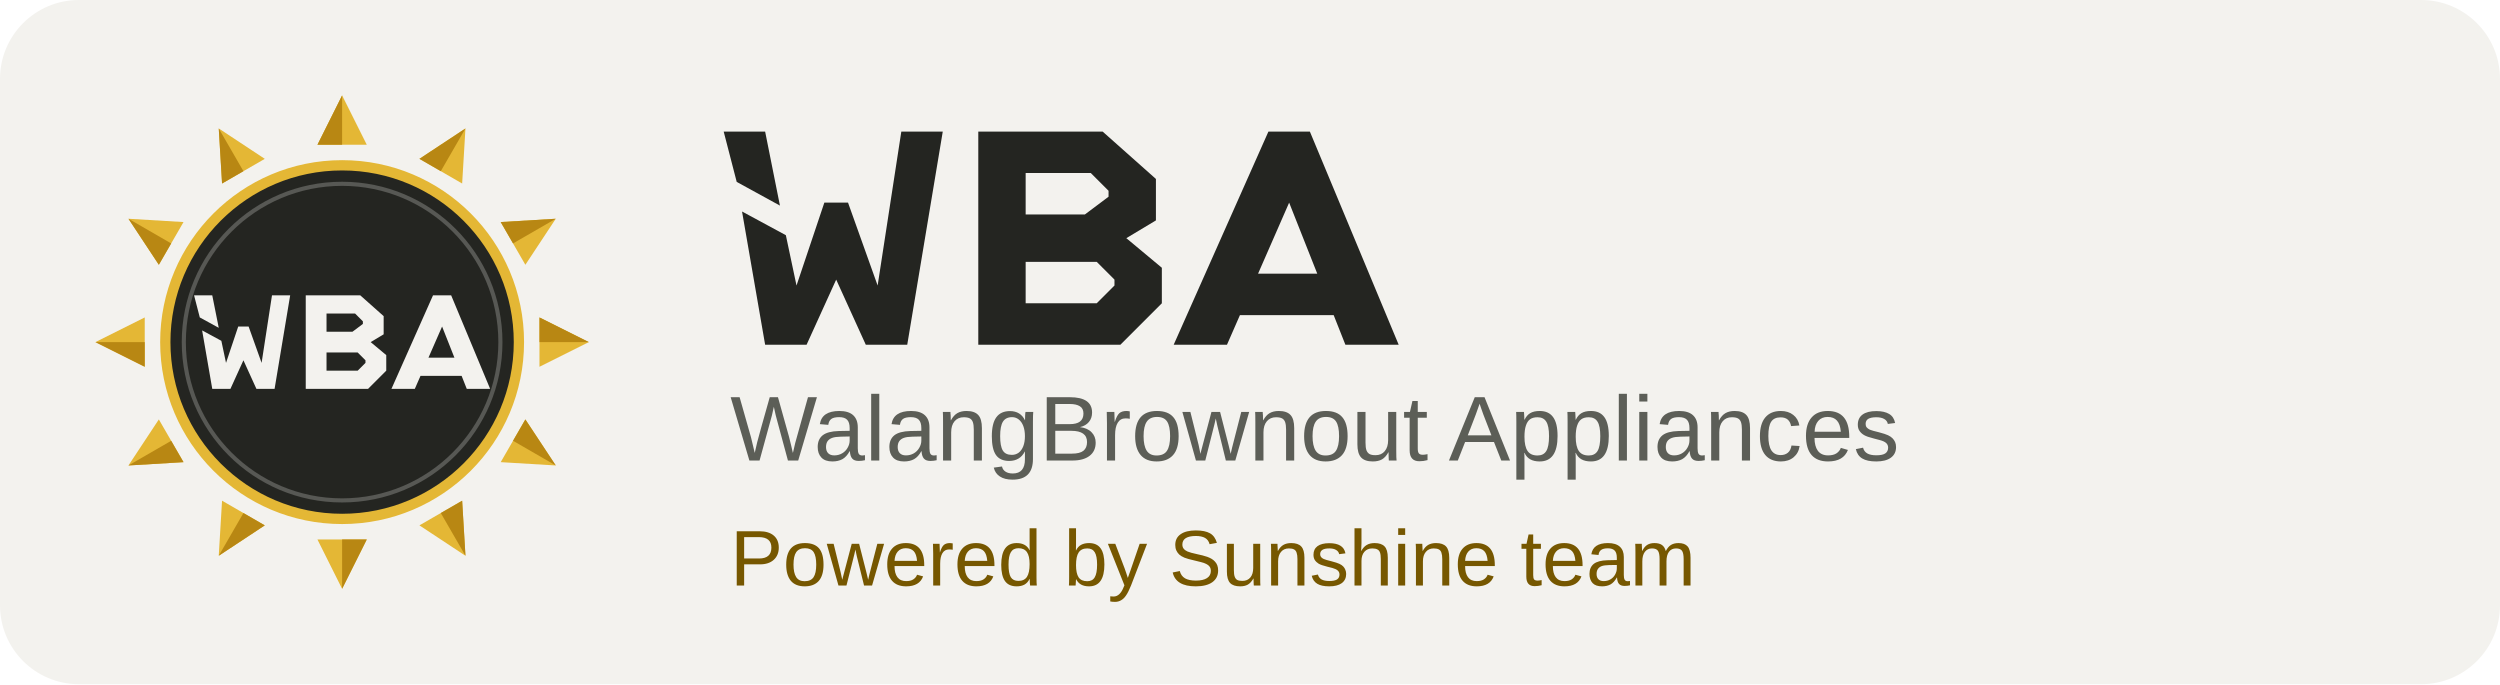
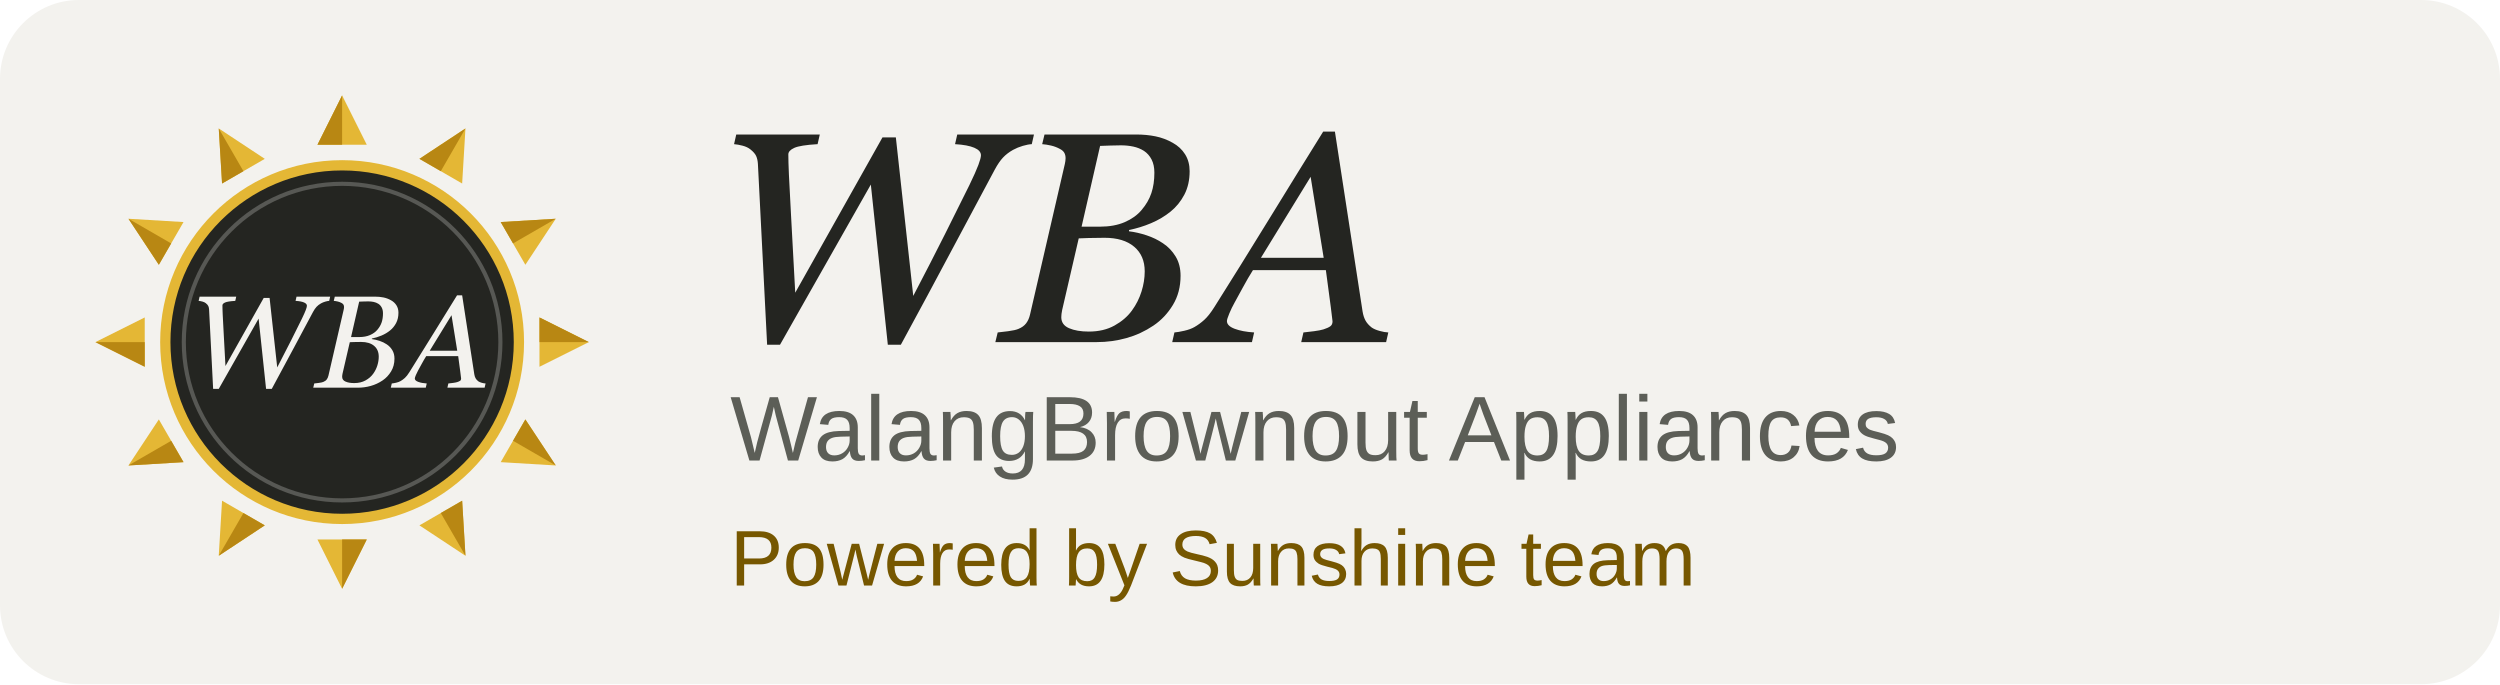
<svg xmlns="http://www.w3.org/2000/svg" viewBox="0 0 380 104" role="img" aria-labelledby="title desc">
  <rect width="380" height="104" rx="12" fill="#f3f2ee" />
  <g transform="translate(12 12) scale(.625)">
    <g class="wba-sun-rays">
      <g transform="rotate(0 64 64)">
        <path d="M64 4 70 16H58Z" fill="#e4b735" />
        <path d="M64 4v12h-6Z" fill="#b88713" />
      </g>
      <g transform="rotate(30 64 64)">
        <path d="M64 4 70 16H58Z" fill="#e4b735" />
        <path d="M64 4v12h-6Z" fill="#b88713" />
      </g>
      <g transform="rotate(60 64 64)">
        <path d="M64 4 70 16H58Z" fill="#e4b735" />
        <path d="M64 4v12h-6Z" fill="#b88713" />
      </g>
      <g transform="rotate(90 64 64)">
        <path d="M64 4 70 16H58Z" fill="#e4b735" />
        <path d="M64 4v12h-6Z" fill="#b88713" />
      </g>
      <g transform="rotate(120 64 64)">
        <path d="M64 4 70 16H58Z" fill="#e4b735" />
        <path d="M64 4v12h-6Z" fill="#b88713" />
      </g>
      <g transform="rotate(150 64 64)">
        <path d="M64 4 70 16H58Z" fill="#e4b735" />
        <path d="M64 4v12h-6Z" fill="#b88713" />
      </g>
      <g transform="rotate(180 64 64)">
        <path d="M64 4 70 16H58Z" fill="#e4b735" />
        <path d="M64 4v12h-6Z" fill="#b88713" />
      </g>
      <g transform="rotate(210 64 64)">
        <path d="M64 4 70 16H58Z" fill="#e4b735" />
        <path d="M64 4v12h-6Z" fill="#b88713" />
      </g>
      <g transform="rotate(240 64 64)">
        <path d="M64 4 70 16H58Z" fill="#e4b735" />
        <path d="M64 4v12h-6Z" fill="#b88713" />
      </g>
      <g transform="rotate(270 64 64)">
        <path d="M64 4 70 16H58Z" fill="#e4b735" />
        <path d="M64 4v12h-6Z" fill="#b88713" />
      </g>
      <g transform="rotate(300 64 64)">
        <path d="M64 4 70 16H58Z" fill="#e4b735" />
        <path d="M64 4v12h-6Z" fill="#b88713" />
      </g>
      <g transform="rotate(330 64 64)">
        <path d="M64 4 70 16H58Z" fill="#e4b735" />
        <path d="M64 4v12h-6Z" fill="#b88713" />
      </g>
    </g>
    <circle cx="64" cy="64" r="43" fill="#242521" stroke="#e4b735" stroke-width="2.5" />
    <circle cx="64" cy="64" r="38.5" fill="none" stroke="#f3f2ee" stroke-opacity=".25" />
    <g class="wba-sun-lettering" transform="translate(28 52.632) scale(.631579)" fill="#f3f2ee" fill-rule="evenodd">
-       <path d="M0 0H7L9.5 12.5L2.2 8.5Z M3.1 13.5L10.5 17.5L12.3 26L17 12H21L26 26L30 0H37L31 36H24L19 25L14 36H7Z" />
-       <path d="M43 0H64L73 8V15L68 18L74 23V29L67 36H43Z M51 7V14H61L65 11V10L62 7Z M51 22V29H63L66 26V25L63 22Z" />
-       <path fill-rule="nonzero" d="M92 0H99L114 36H105L95.5 12L85 36H76Z M89 24H101L104 31H86Z" />
+       <path d="M52.404 0.494L52.034 2.125C51.622 2.141 51.119 2.236 50.526 2.409C49.933 2.582 49.382 2.809 48.871 3.089C48.196 3.467 47.627 3.904 47.166 4.398C46.705 4.892 46.244 5.568 45.782 6.424C44.086 9.57 41.784 13.878 38.876 19.347C35.969 24.815 32.984 30.367 29.92 36L27.721 36L24.852 8.945L9.511 36L7.336 36C6.957 28.505 6.636 22.2 6.373 17.086C6.109 11.971 5.911 8.096 5.78 5.461C5.747 4.933 5.648 4.489 5.483 4.126C5.318 3.764 4.997 3.393 4.52 3.014C4.174 2.734 3.733 2.524 3.198 2.384C2.662 2.244 2.181 2.158 1.752 2.125L2.123 0.494L16.231 0.494L15.86 2.125C13.9 2.24 12.586 2.45 11.919 2.755C11.252 3.06 10.918 3.426 10.918 3.854C10.918 4.184 10.926 4.67 10.943 5.312C10.959 5.955 10.984 6.614 11.017 7.289C11.067 8.426 11.187 10.721 11.377 14.173C11.567 17.625 11.803 21.971 12.084 27.212L26.815 0.988L29.077 0.988L32.015 27.754C34.073 23.82 35.867 20.327 37.398 17.274C38.929 14.221 40.295 11.477 41.497 9.041C42.221 7.544 42.728 6.408 43.016 5.633C43.305 4.859 43.449 4.316 43.449 4.003C43.449 3.476 43.074 3.051 42.325 2.73C41.575 2.409 40.492 2.207 39.075 2.125L39.446 0.494ZM75.803 1.877C76.709 2.371 77.417 3.025 77.928 3.841C78.439 4.656 78.694 5.607 78.694 6.693C78.694 8.191 78.397 9.509 77.804 10.645C77.21 11.781 76.435 12.736 75.479 13.51C74.506 14.3 73.406 14.954 72.178 15.473C70.95 15.991 69.709 16.374 68.456 16.621L68.456 16.841C69.413 16.956 70.402 17.183 71.424 17.521C72.446 17.858 73.37 18.308 74.194 18.868C75.068 19.445 75.781 20.19 76.333 21.105C76.886 22.02 77.162 23.104 77.162 24.356C77.162 26.219 76.729 27.863 75.863 29.288C74.998 30.714 73.905 31.872 72.586 32.762C71.168 33.718 69.647 34.422 68.023 34.875C66.399 35.329 64.73 35.555 63.015 35.555L45.881 35.555L46.277 33.925C46.672 33.892 47.265 33.822 48.056 33.714C48.846 33.607 49.415 33.48 49.76 33.332C50.337 33.101 50.778 32.784 51.082 32.38C51.387 31.977 51.605 31.487 51.737 30.91L57.62 5.461C57.653 5.296 57.681 5.135 57.706 4.979C57.731 4.822 57.743 4.662 57.743 4.497C57.743 4.151 57.673 3.85 57.533 3.595C57.393 3.34 57.15 3.121 56.804 2.94C56.327 2.677 55.82 2.483 55.285 2.36C54.749 2.236 54.251 2.158 53.79 2.125L54.185 0.494L69.651 0.494C70.821 0.494 71.912 0.597 72.925 0.803C73.938 1.009 74.897 1.367 75.803 1.877ZM70.562 13.268C71.337 12.362 71.894 11.403 72.232 10.39C72.57 9.377 72.739 8.228 72.739 6.943C72.739 6.07 72.582 5.329 72.268 4.719C71.955 4.11 71.525 3.624 70.98 3.261C70.435 2.916 69.832 2.673 69.172 2.533C68.511 2.393 67.817 2.323 67.09 2.323C66.545 2.323 65.938 2.335 65.269 2.36C64.6 2.384 64.035 2.405 63.572 2.421L60.444 16.06L63.537 16.06C65.153 16.06 66.551 15.805 67.73 15.294C68.909 14.784 69.853 14.108 70.562 13.268ZM68.954 30.213C69.664 29.239 70.201 28.175 70.564 27.02C70.927 25.866 71.108 24.727 71.108 23.605C71.108 21.84 70.514 20.454 69.325 19.448C68.136 18.441 66.468 17.938 64.322 17.938C63.281 17.938 62.39 17.951 61.647 17.975C60.904 18 60.342 18.021 59.962 18.037L57.166 30.131C57.117 30.367 57.08 30.584 57.055 30.782C57.03 30.98 57.018 31.17 57.018 31.351C57.018 32.209 57.456 32.827 58.33 33.207C59.205 33.587 60.32 33.776 61.673 33.776C63.341 33.776 64.79 33.434 66.019 32.749C67.249 32.065 68.227 31.219 68.954 30.213ZM101.333 21.323L99.129 7.641L90.732 21.323ZM97.54 35.555L97.911 33.925C98.421 33.875 99.019 33.805 99.702 33.715C100.386 33.625 100.917 33.522 101.296 33.407C101.806 33.243 102.189 33.07 102.445 32.889C102.7 32.708 102.828 32.429 102.828 32.051C102.828 31.92 102.73 31.115 102.534 29.635C102.338 28.156 102.061 26.078 101.702 23.399L89.387 23.399C88.844 24.253 88.268 25.243 87.659 26.369C87.049 27.495 86.58 28.354 86.251 28.945C85.955 29.471 85.671 30.058 85.399 30.708C85.128 31.357 84.992 31.788 84.992 32.002C84.992 32.544 85.428 32.98 86.301 33.308C87.174 33.637 88.269 33.842 89.587 33.925L89.217 35.555L75.754 35.555L76.124 33.925C76.553 33.892 77.108 33.797 77.792 33.64C78.476 33.484 79.048 33.274 79.509 33.01C80.086 32.681 80.642 32.273 81.177 31.787C81.712 31.301 82.285 30.572 82.894 29.601C85.744 25.087 88.87 20.063 92.271 14.528C95.673 8.994 98.666 4.151 101.253 0L103.229 0L107.899 30.367C107.998 30.976 108.163 31.491 108.393 31.911C108.624 32.331 108.97 32.722 109.431 33.084C109.76 33.315 110.205 33.509 110.765 33.665C111.325 33.822 111.819 33.908 112.248 33.925L111.877 35.555Z" />
    </g>
  </g>
  <g font-family="Arial, sans-serif">
    <g transform="translate(110 20) scale(.9)" fill="#242521" fill-rule="evenodd">
-       <path d="M0 0H7L9.5 12.5L2.2 8.5Z M3.1 13.5L10.5 17.5L12.3 26L17 12H21L26 26L30 0H37L31 36H24L19 25L14 36H7Z" />
-       <path d="M43 0H64L73 8V15L68 18L74 23V29L67 36H43Z M51 7V14H61L65 11V10L62 7Z M51 22V29H63L66 26V25L63 22Z" />
-       <path fill-rule="nonzero" d="M92 0H99L114 36H105L95.5 12L85 36H76Z M89 24H101L104 31H86Z" />
+       <path d="M52.404 0.494L52.034 2.125C51.622 2.141 51.119 2.236 50.526 2.409C49.933 2.582 49.382 2.809 48.871 3.089C48.196 3.467 47.627 3.904 47.166 4.398C46.705 4.892 46.244 5.568 45.782 6.424C44.086 9.57 41.784 13.878 38.876 19.347C35.969 24.815 32.984 30.367 29.92 36L27.721 36L24.852 8.945L9.511 36L7.336 36C6.957 28.505 6.636 22.2 6.373 17.086C6.109 11.971 5.911 8.096 5.78 5.461C5.747 4.933 5.648 4.489 5.483 4.126C5.318 3.764 4.997 3.393 4.52 3.014C4.174 2.734 3.733 2.524 3.198 2.384C2.662 2.244 2.181 2.158 1.752 2.125L2.123 0.494L16.231 0.494L15.86 2.125C13.9 2.24 12.586 2.45 11.919 2.755C11.252 3.06 10.918 3.426 10.918 3.854C10.918 4.184 10.926 4.67 10.943 5.312C10.959 5.955 10.984 6.614 11.017 7.289C11.067 8.426 11.187 10.721 11.377 14.173C11.567 17.625 11.803 21.971 12.084 27.212L26.815 0.988L29.077 0.988L32.015 27.754C34.073 23.82 35.867 20.327 37.398 17.274C38.929 14.221 40.295 11.477 41.497 9.041C42.221 7.544 42.728 6.408 43.016 5.633C43.305 4.859 43.449 4.316 43.449 4.003C43.449 3.476 43.074 3.051 42.325 2.73C41.575 2.409 40.492 2.207 39.075 2.125L39.446 0.494ZM75.803 1.877C76.709 2.371 77.417 3.025 77.928 3.841C78.439 4.656 78.694 5.607 78.694 6.693C78.694 8.191 78.397 9.509 77.804 10.645C77.21 11.781 76.435 12.736 75.479 13.51C74.506 14.3 73.406 14.954 72.178 15.473C70.95 15.991 69.709 16.374 68.456 16.621L68.456 16.841C69.413 16.956 70.402 17.183 71.424 17.521C72.446 17.858 73.37 18.308 74.194 18.868C75.068 19.445 75.781 20.19 76.333 21.105C76.886 22.02 77.162 23.104 77.162 24.356C77.162 26.219 76.729 27.863 75.863 29.288C74.998 30.714 73.905 31.872 72.586 32.762C71.168 33.718 69.647 34.422 68.023 34.875C66.399 35.329 64.73 35.555 63.015 35.555L45.881 35.555L46.277 33.925C46.672 33.892 47.265 33.822 48.056 33.714C48.846 33.607 49.415 33.48 49.76 33.332C50.337 33.101 50.778 32.784 51.082 32.38C51.387 31.977 51.605 31.487 51.737 30.91L57.62 5.461C57.653 5.296 57.681 5.135 57.706 4.979C57.731 4.822 57.743 4.662 57.743 4.497C57.743 4.151 57.673 3.85 57.533 3.595C57.393 3.34 57.15 3.121 56.804 2.94C56.327 2.677 55.82 2.483 55.285 2.36C54.749 2.236 54.251 2.158 53.79 2.125L54.185 0.494L69.651 0.494C70.821 0.494 71.912 0.597 72.925 0.803C73.938 1.009 74.897 1.367 75.803 1.877ZM70.562 13.268C71.337 12.362 71.894 11.403 72.232 10.39C72.57 9.377 72.739 8.228 72.739 6.943C72.739 6.07 72.582 5.329 72.268 4.719C71.955 4.11 71.525 3.624 70.98 3.261C70.435 2.916 69.832 2.673 69.172 2.533C68.511 2.393 67.817 2.323 67.09 2.323C66.545 2.323 65.938 2.335 65.269 2.36C64.6 2.384 64.035 2.405 63.572 2.421L60.444 16.06L63.537 16.06C65.153 16.06 66.551 15.805 67.73 15.294C68.909 14.784 69.853 14.108 70.562 13.268ZM68.954 30.213C69.664 29.239 70.201 28.175 70.564 27.02C70.927 25.866 71.108 24.727 71.108 23.605C71.108 21.84 70.514 20.454 69.325 19.448C68.136 18.441 66.468 17.938 64.322 17.938C63.281 17.938 62.39 17.951 61.647 17.975C60.904 18 60.342 18.021 59.962 18.037L57.166 30.131C57.117 30.367 57.08 30.584 57.055 30.782C57.03 30.98 57.018 31.17 57.018 31.351C57.018 32.209 57.456 32.827 58.33 33.207C59.205 33.587 60.32 33.776 61.673 33.776C63.341 33.776 64.79 33.434 66.019 32.749C67.249 32.065 68.227 31.219 68.954 30.213ZM101.333 21.323L99.129 7.641L90.732 21.323ZM97.54 35.555L97.911 33.925C98.421 33.875 99.019 33.805 99.702 33.715C100.386 33.625 100.917 33.522 101.296 33.407C101.806 33.243 102.189 33.07 102.445 32.889C102.7 32.708 102.828 32.429 102.828 32.051C102.828 31.92 102.73 31.115 102.534 29.635C102.338 28.156 102.061 26.078 101.702 23.399L89.387 23.399C88.844 24.253 88.268 25.243 87.659 26.369C87.049 27.495 86.58 28.354 86.251 28.945C85.955 29.471 85.671 30.058 85.399 30.708C85.128 31.357 84.992 31.788 84.992 32.002C84.992 32.544 85.428 32.98 86.301 33.308C87.174 33.637 88.269 33.842 89.587 33.925L89.217 35.555L75.754 35.555L76.124 33.925C76.553 33.892 77.108 33.797 77.792 33.64C78.476 33.484 79.048 33.274 79.509 33.01C80.086 32.681 80.642 32.273 81.177 31.787C81.712 31.301 82.285 30.572 82.894 29.601C85.744 25.087 88.87 20.063 92.271 14.528C95.673 8.994 98.666 4.151 101.253 0L103.229 0L107.899 30.367C107.998 30.976 108.163 31.491 108.393 31.911C108.624 32.331 108.97 32.722 109.431 33.084C109.76 33.315 110.205 33.509 110.765 33.665C111.325 33.822 111.819 33.908 112.248 33.925L111.877 35.555Z" />
    </g>
    <text x="111" y="70" font-size="14" fill="#5c5e57">WalangBrownout Appliances</text>
    <text x="111" y="89" font-size="12" fill="#765700">Powered by Sunshine team</text>
  </g>
</svg>
